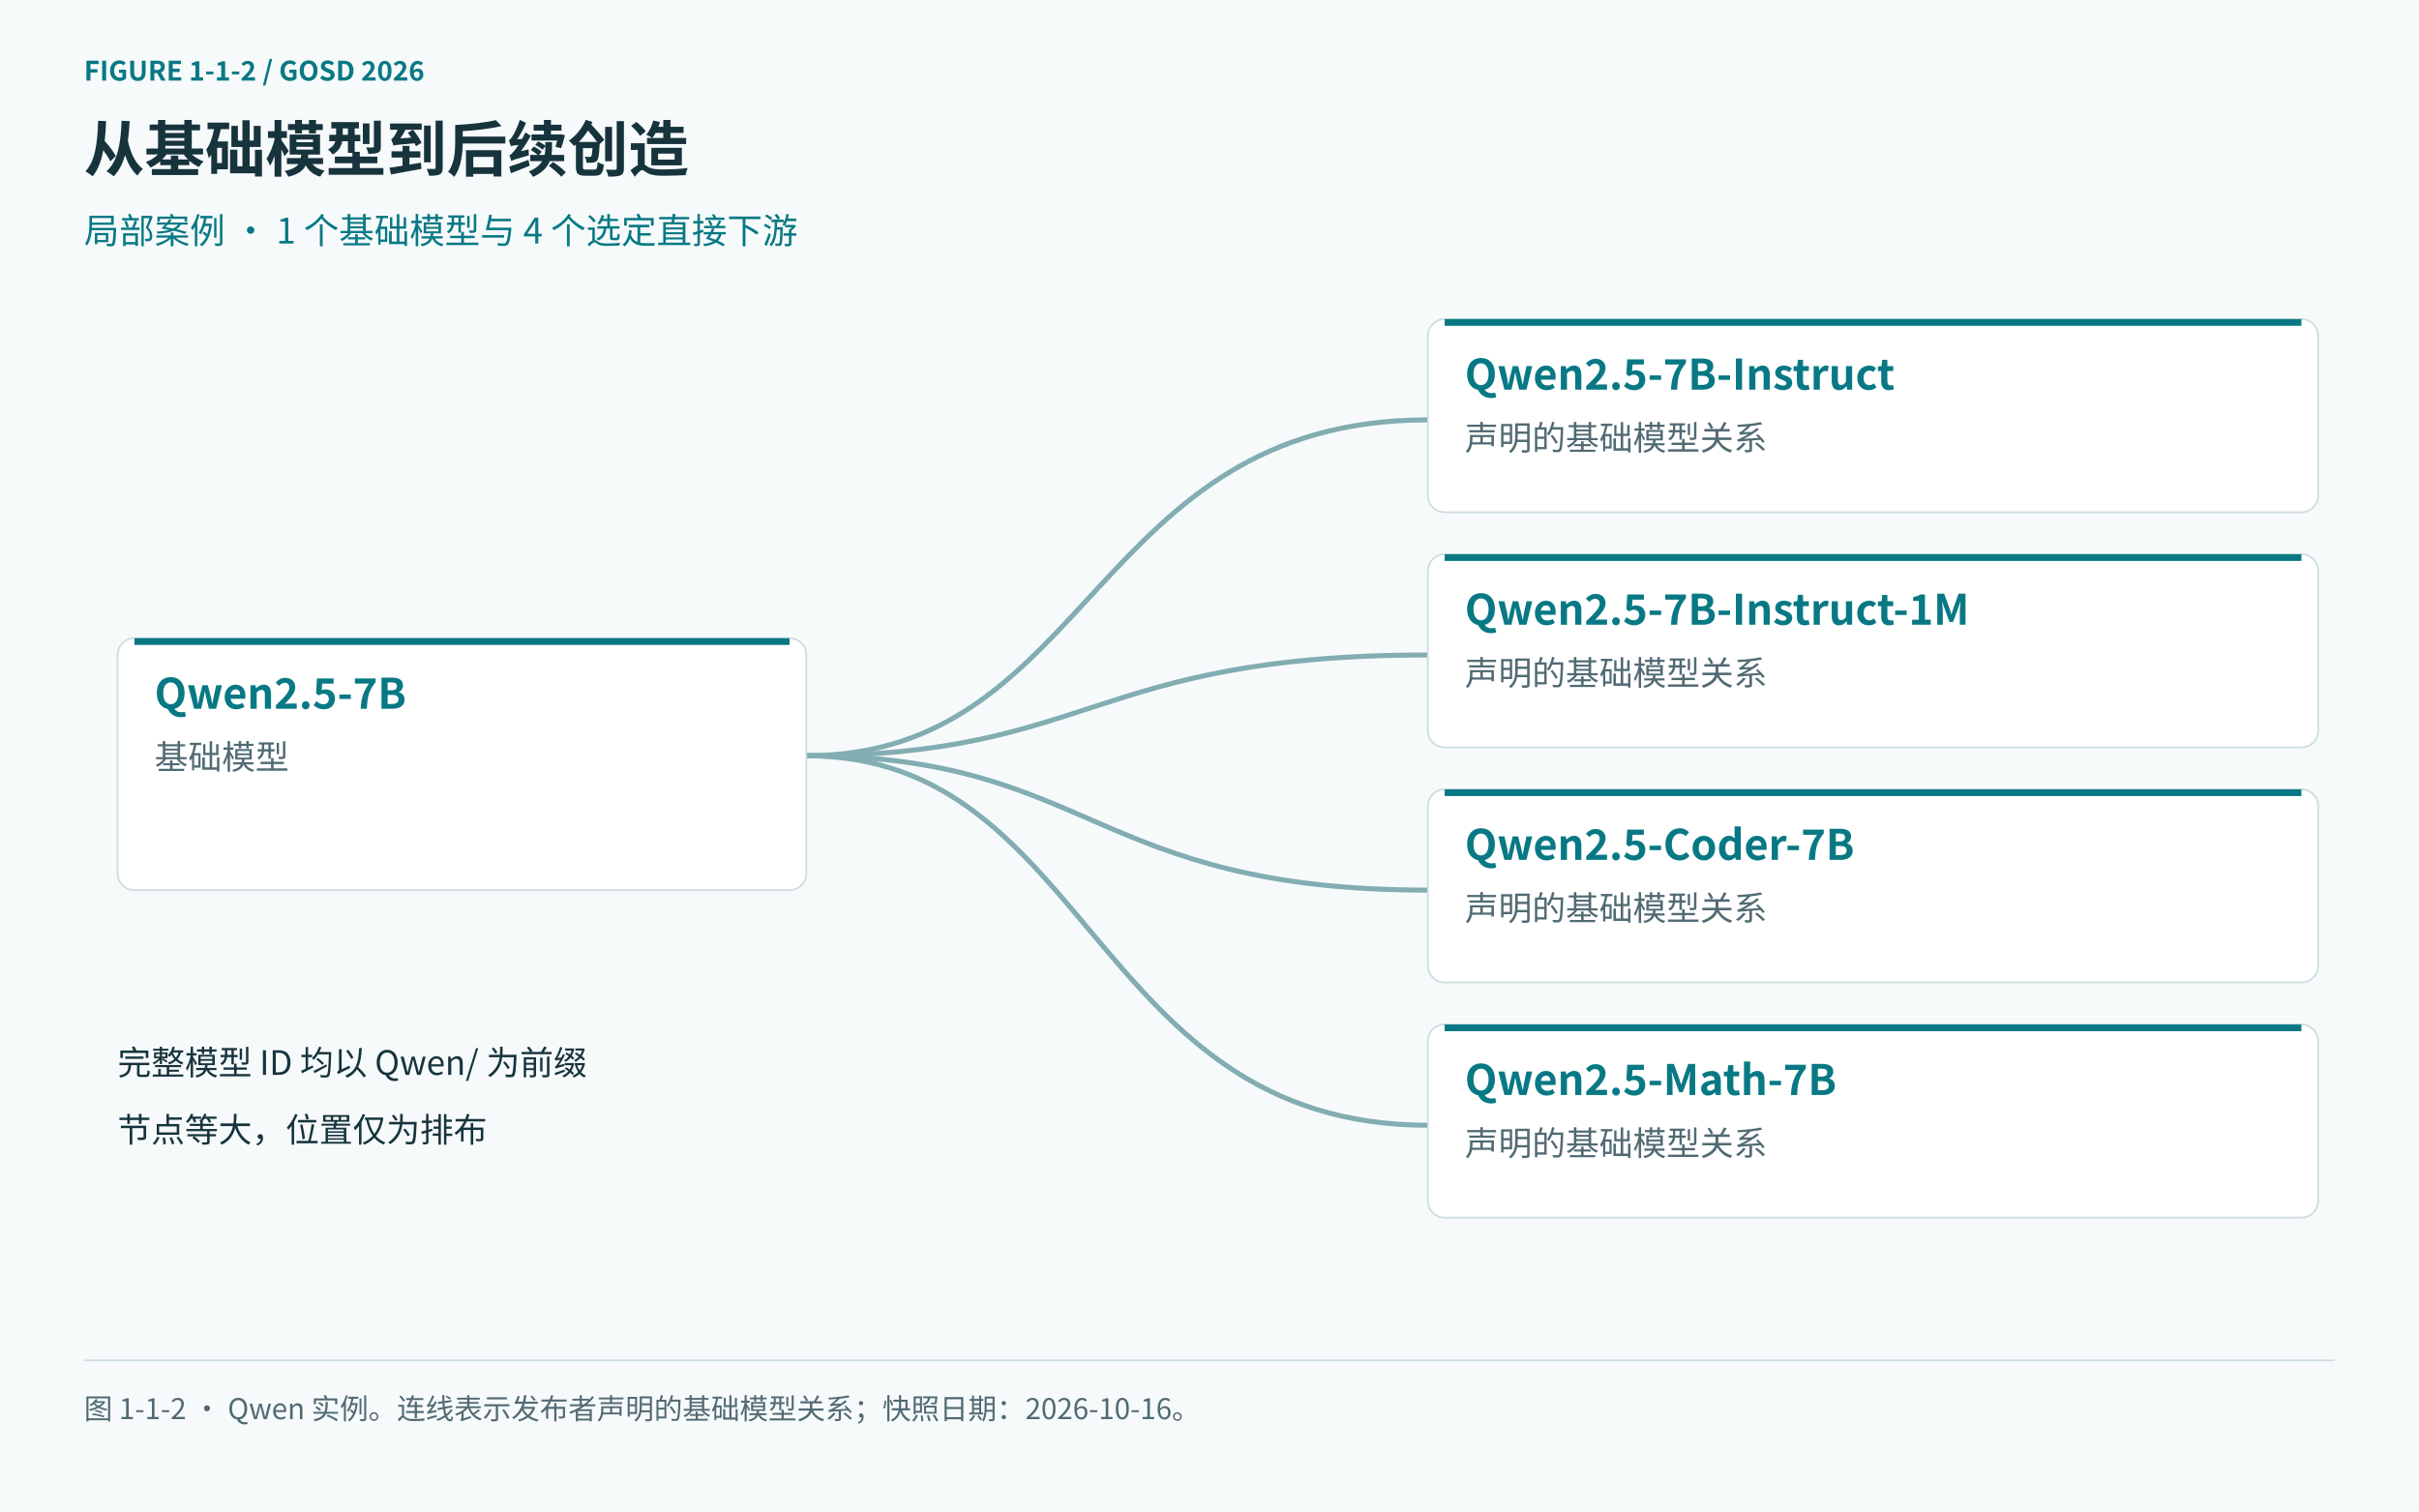
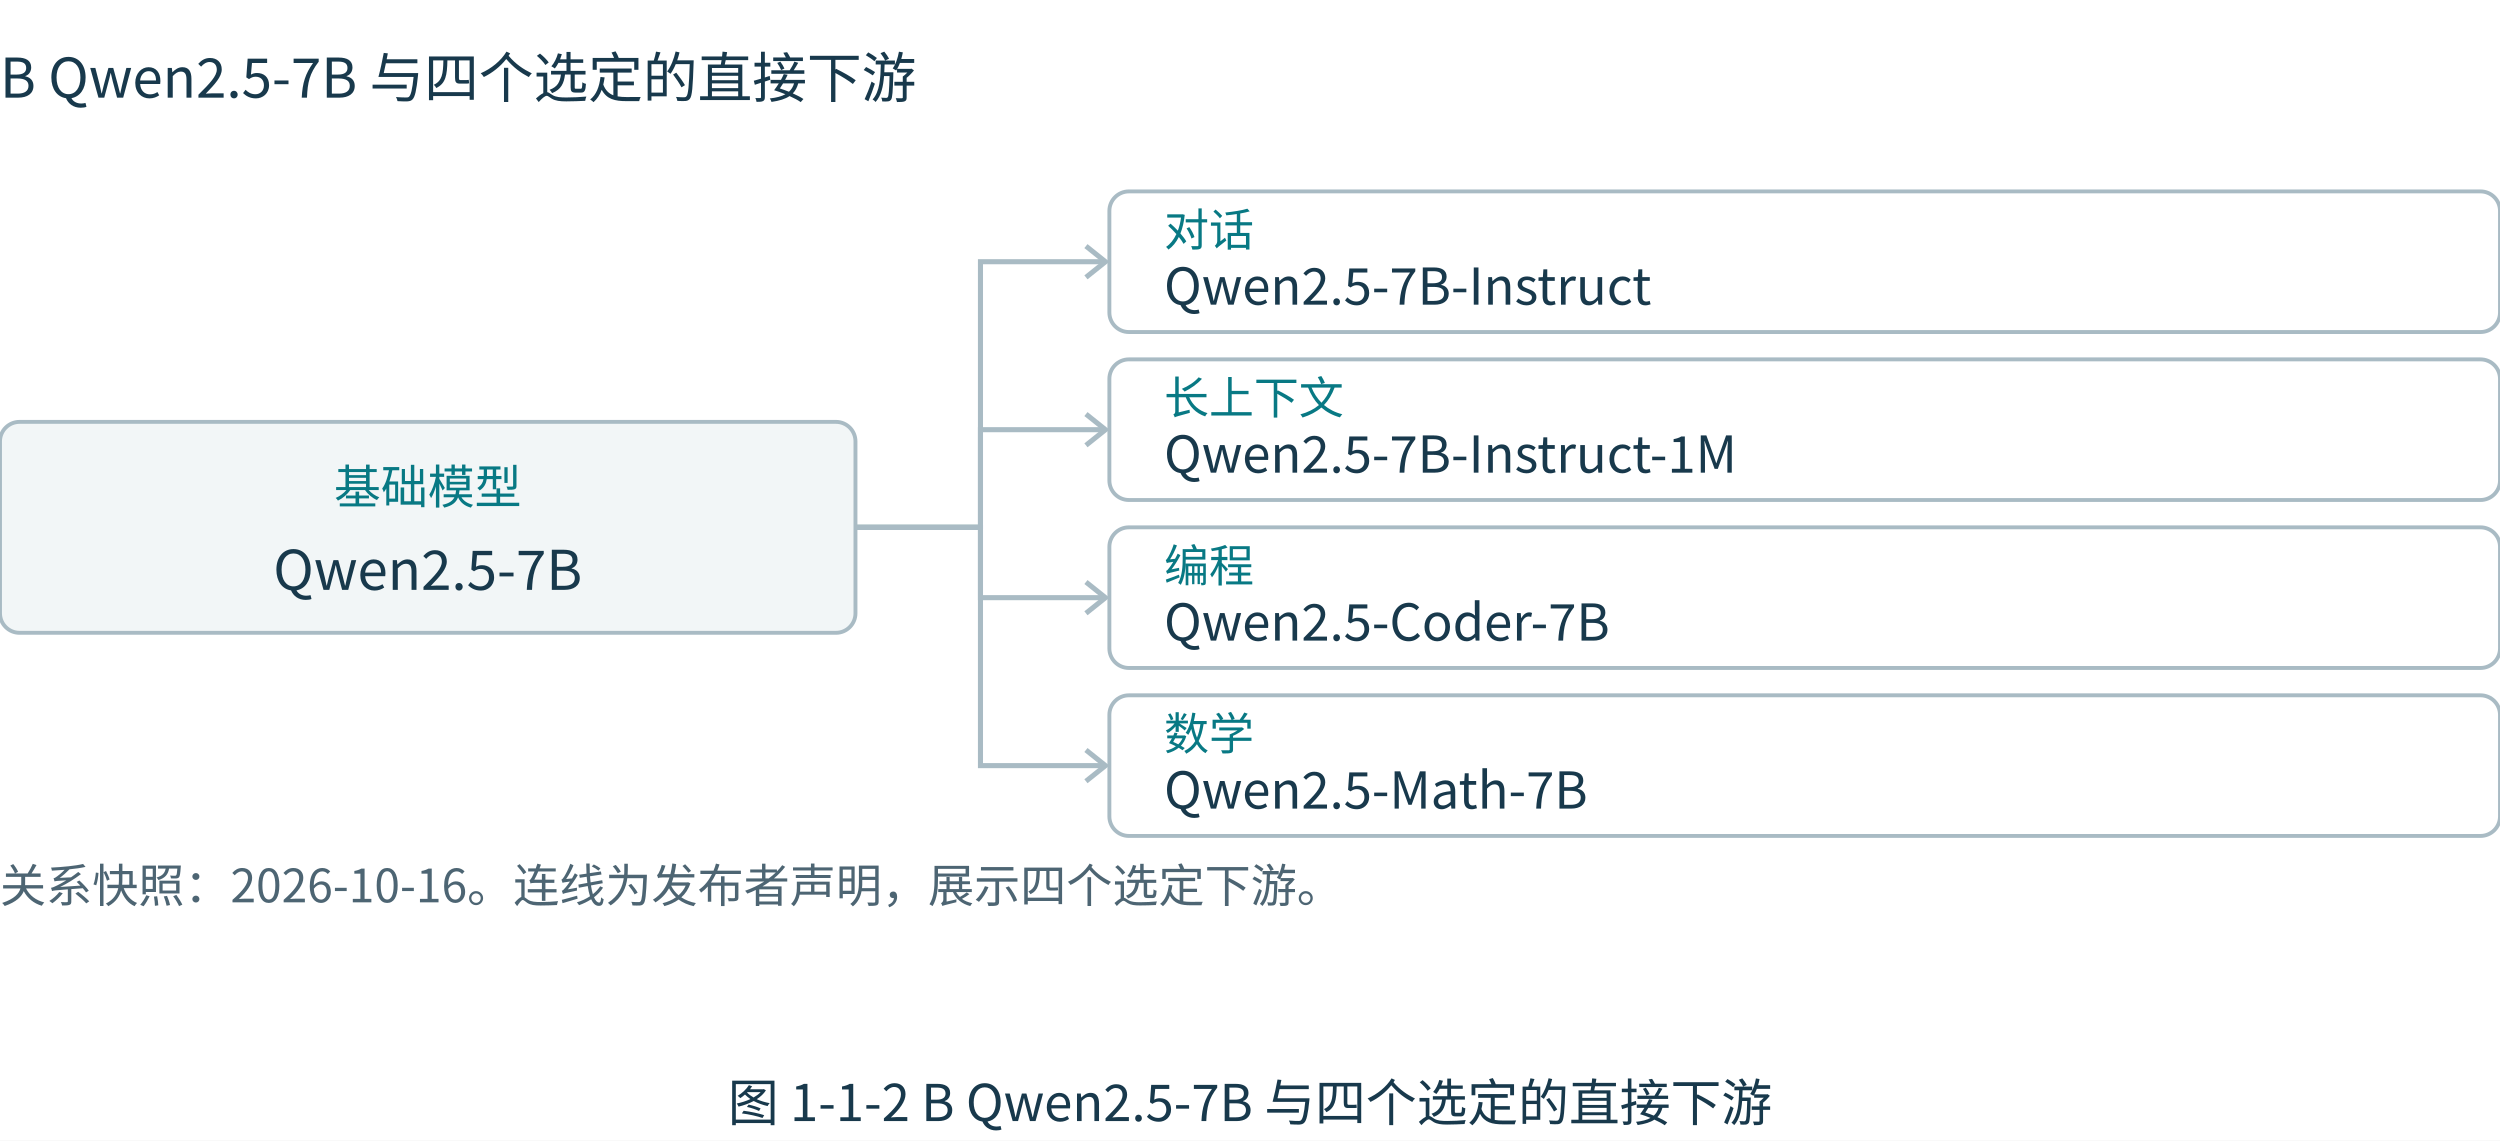
- <svg xmlns="http://www.w3.org/2000/svg" width="1440" height="900" viewBox="0 0 1440 900" role="img" aria-label="从基础模型到后续创造">
-   <rect width="1440" height="900" fill="#f7fafb" />
+ <svg xmlns="http://www.w3.org/2000/svg" width="640" height="292" viewBox="0 0 640 292" role="img">
+   <rect width="640" height="292" fill="white" />
  <g font-family="Noto Sans CJK SC,Noto Sans SC,sans-serif">
-     <text x="50" y="48" font-size="16" fill="#087984" font-weight="600">FIGURE 1-1-2 / GOSD 2026</text>
-     <text x="50" y="102" font-size="36" fill="#17343d" font-weight="600">从基础模型到后续创造</text>
-     <text x="50" y="145" font-size="21" fill="#087984" font-weight="400">局部案例 · 1 个基础模型与 4 个选定直接下游</text>
-     <path d="M480 450C650 450 650 250 850 250" fill="none" stroke="#82adb2" stroke-width="3" />
-     <path d="M480 450C650 450 650 390 850 390" fill="none" stroke="#82adb2" stroke-width="3" />
-     <path d="M480 450C650 450 650 530 850 530" fill="none" stroke="#82adb2" stroke-width="3" />
-     <path d="M480 450C650 450 650 670 850 670" fill="none" stroke="#82adb2" stroke-width="3" />
-     <rect x="70" y="380" width="410" height="150" rx="10" fill="#fff" stroke="#cbdcde" />
-     <path d="M80 382H470" stroke="#087984" stroke-width="4" />
-     <text x="92" y="422" font-size="25" fill="#087984" font-weight="600">Qwen2.5-7B</text>
-     <text x="92" y="458" font-size="20" fill="#516a73" font-weight="400">基础模型</text>
-     <rect x="850" y="190" width="530" height="115" rx="10" fill="#fff" stroke="#cbdcde" />
-     <path d="M860 192H1370" stroke="#087984" stroke-width="4" />
-     <text x="872" y="232" font-size="25" fill="#087984" font-weight="600">Qwen2.5-7B-Instruct</text>
-     <text x="872" y="268" font-size="20" fill="#516a73" font-weight="400">声明的基础模型关系</text>
-     <rect x="850" y="330" width="530" height="115" rx="10" fill="#fff" stroke="#cbdcde" />
-     <path d="M860 332H1370" stroke="#087984" stroke-width="4" />
-     <text x="872" y="372" font-size="25" fill="#087984" font-weight="600">Qwen2.5-7B-Instruct-1M</text>
-     <text x="872" y="408" font-size="20" fill="#516a73" font-weight="400">声明的基础模型关系</text>
-     <rect x="850" y="470" width="530" height="115" rx="10" fill="#fff" stroke="#cbdcde" />
-     <path d="M860 472H1370" stroke="#087984" stroke-width="4" />
-     <text x="872" y="512" font-size="25" fill="#087984" font-weight="600">Qwen2.5-Coder-7B</text>
-     <text x="872" y="548" font-size="20" fill="#516a73" font-weight="400">声明的基础模型关系</text>
-     <rect x="850" y="610" width="530" height="115" rx="10" fill="#fff" stroke="#cbdcde" />
-     <path d="M860 612H1370" stroke="#087984" stroke-width="4" />
-     <text x="872" y="652" font-size="25" fill="#087984" font-weight="600">Qwen2.5-Math-7B</text>
-     <text x="872" y="688" font-size="20" fill="#516a73" font-weight="400">声明的基础模型关系</text>
-     <text x="70" y="640" font-size="20" fill="#17343d" font-weight="400">完整模型 ID 均以 Qwen/ 为前缀</text>
-     <text x="70" y="680" font-size="20" fill="#17343d" font-weight="400">节点等大，位置仅为排布</text>
-     <path d="M50 810H1390" stroke="#cbdcde" />
-     <text x="50" y="845" font-size="17" fill="#516a73" font-weight="400">图 1-1-2 · Qwen 实例。连线表示发布者声明的基础模型关系；快照日期：2026-10-16。</text>
+     <text x="0" y="25" font-size="14" fill="#18394c" text-anchor="start">B  Qwen2.5-7B 与四个选定的直接下游</text>
+     <rect x="0" y="108" width="219" height="54" rx="5" fill="#f2f6f7" stroke="#a9bbc4" />
+     <text x="109.5" y="129" font-size="12" fill="#087984" text-anchor="middle">基础模型</text>
+     <text x="109.5" y="151" font-size="14" fill="#18394c" text-anchor="middle">Qwen2.5-7B</text>
+     <path d="M219 135 L251 135 L251 67 L283 67" fill="none" stroke="#a9bbc4" stroke-width="1.3" />
+     <path d="M278 63 L283 67 L278 71" fill="none" stroke="#a9bbc4" stroke-width="1.3" />
+     <rect x="284" y="49" width="356" height="36" rx="5" fill="#ffffff" stroke="#a9bbc4" />
+     <text x="298" y="63" font-size="11.5" fill="#087984" text-anchor="start">对话</text>
+     <text x="298" y="78" font-size="13" fill="#18394c" text-anchor="start">Qwen2.5-7B-Instruct</text>
+     <path d="M219 135 L251 135 L251 110 L283 110" fill="none" stroke="#a9bbc4" stroke-width="1.3" />
+     <path d="M278 106 L283 110 L278 114" fill="none" stroke="#a9bbc4" stroke-width="1.3" />
+     <rect x="284" y="92" width="356" height="36" rx="5" fill="#ffffff" stroke="#a9bbc4" />
+     <text x="298" y="106" font-size="11.5" fill="#087984" text-anchor="start">长上下文</text>
+     <text x="298" y="121" font-size="13" fill="#18394c" text-anchor="start">Qwen2.5-7B-Instruct-1M</text>
+     <path d="M219 135 L251 135 L251 153 L283 153" fill="none" stroke="#a9bbc4" stroke-width="1.3" />
+     <path d="M278 149 L283 153 L278 157" fill="none" stroke="#a9bbc4" stroke-width="1.3" />
+     <rect x="284" y="135" width="356" height="36" rx="5" fill="#ffffff" stroke="#a9bbc4" />
+     <text x="298" y="149" font-size="11.5" fill="#087984" text-anchor="start">编程</text>
+     <text x="298" y="164" font-size="13" fill="#18394c" text-anchor="start">Qwen2.5-Coder-7B</text>
+     <path d="M219 135 L251 135 L251 196 L283 196" fill="none" stroke="#a9bbc4" stroke-width="1.3" />
+     <path d="M278 192 L283 196 L278 200" fill="none" stroke="#a9bbc4" stroke-width="1.3" />
+     <rect x="284" y="178" width="356" height="36" rx="5" fill="#ffffff" stroke="#a9bbc4" />
+     <text x="298" y="192" font-size="11.5" fill="#087984" text-anchor="start">数学</text>
+     <text x="298" y="207" font-size="13" fill="#18394c" text-anchor="start">Qwen2.5-Math-7B</text>
+     <text x="0" y="231" font-size="11.8" fill="#4d6573" text-anchor="start">关系快照：2026-10-16。连线为发布者声明，展示四个选定下游。</text>
+     <text x="320" y="287" font-size="13" fill="#18394c" text-anchor="middle">图 1-1-2 B  Qwen2.5-7B 与四个选定的直接下游</text>
  </g>
</svg>
